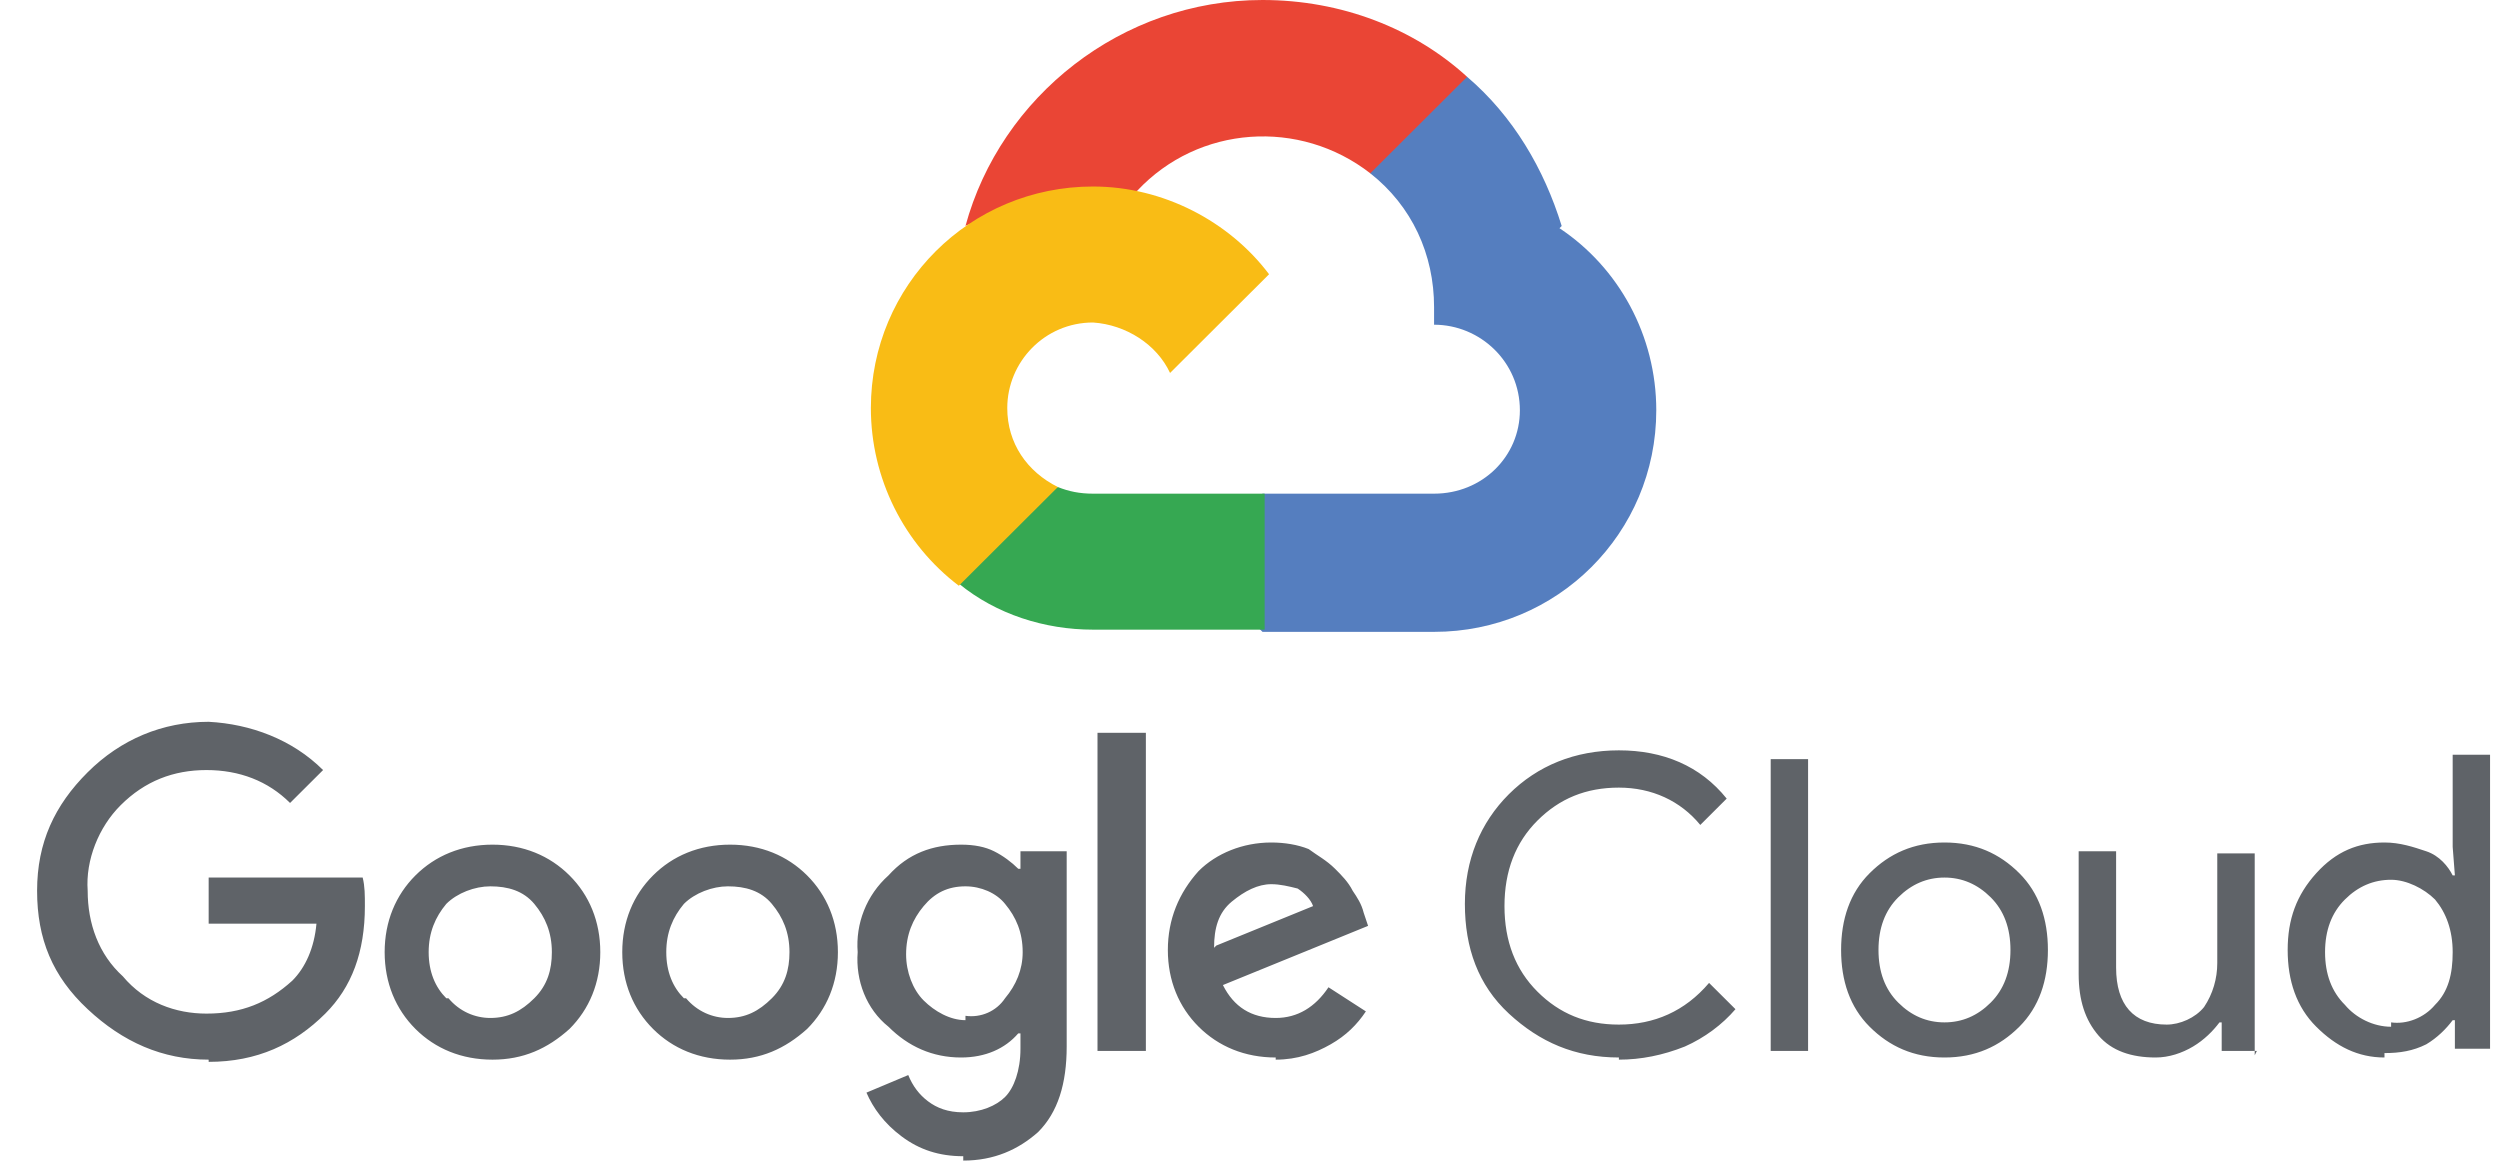
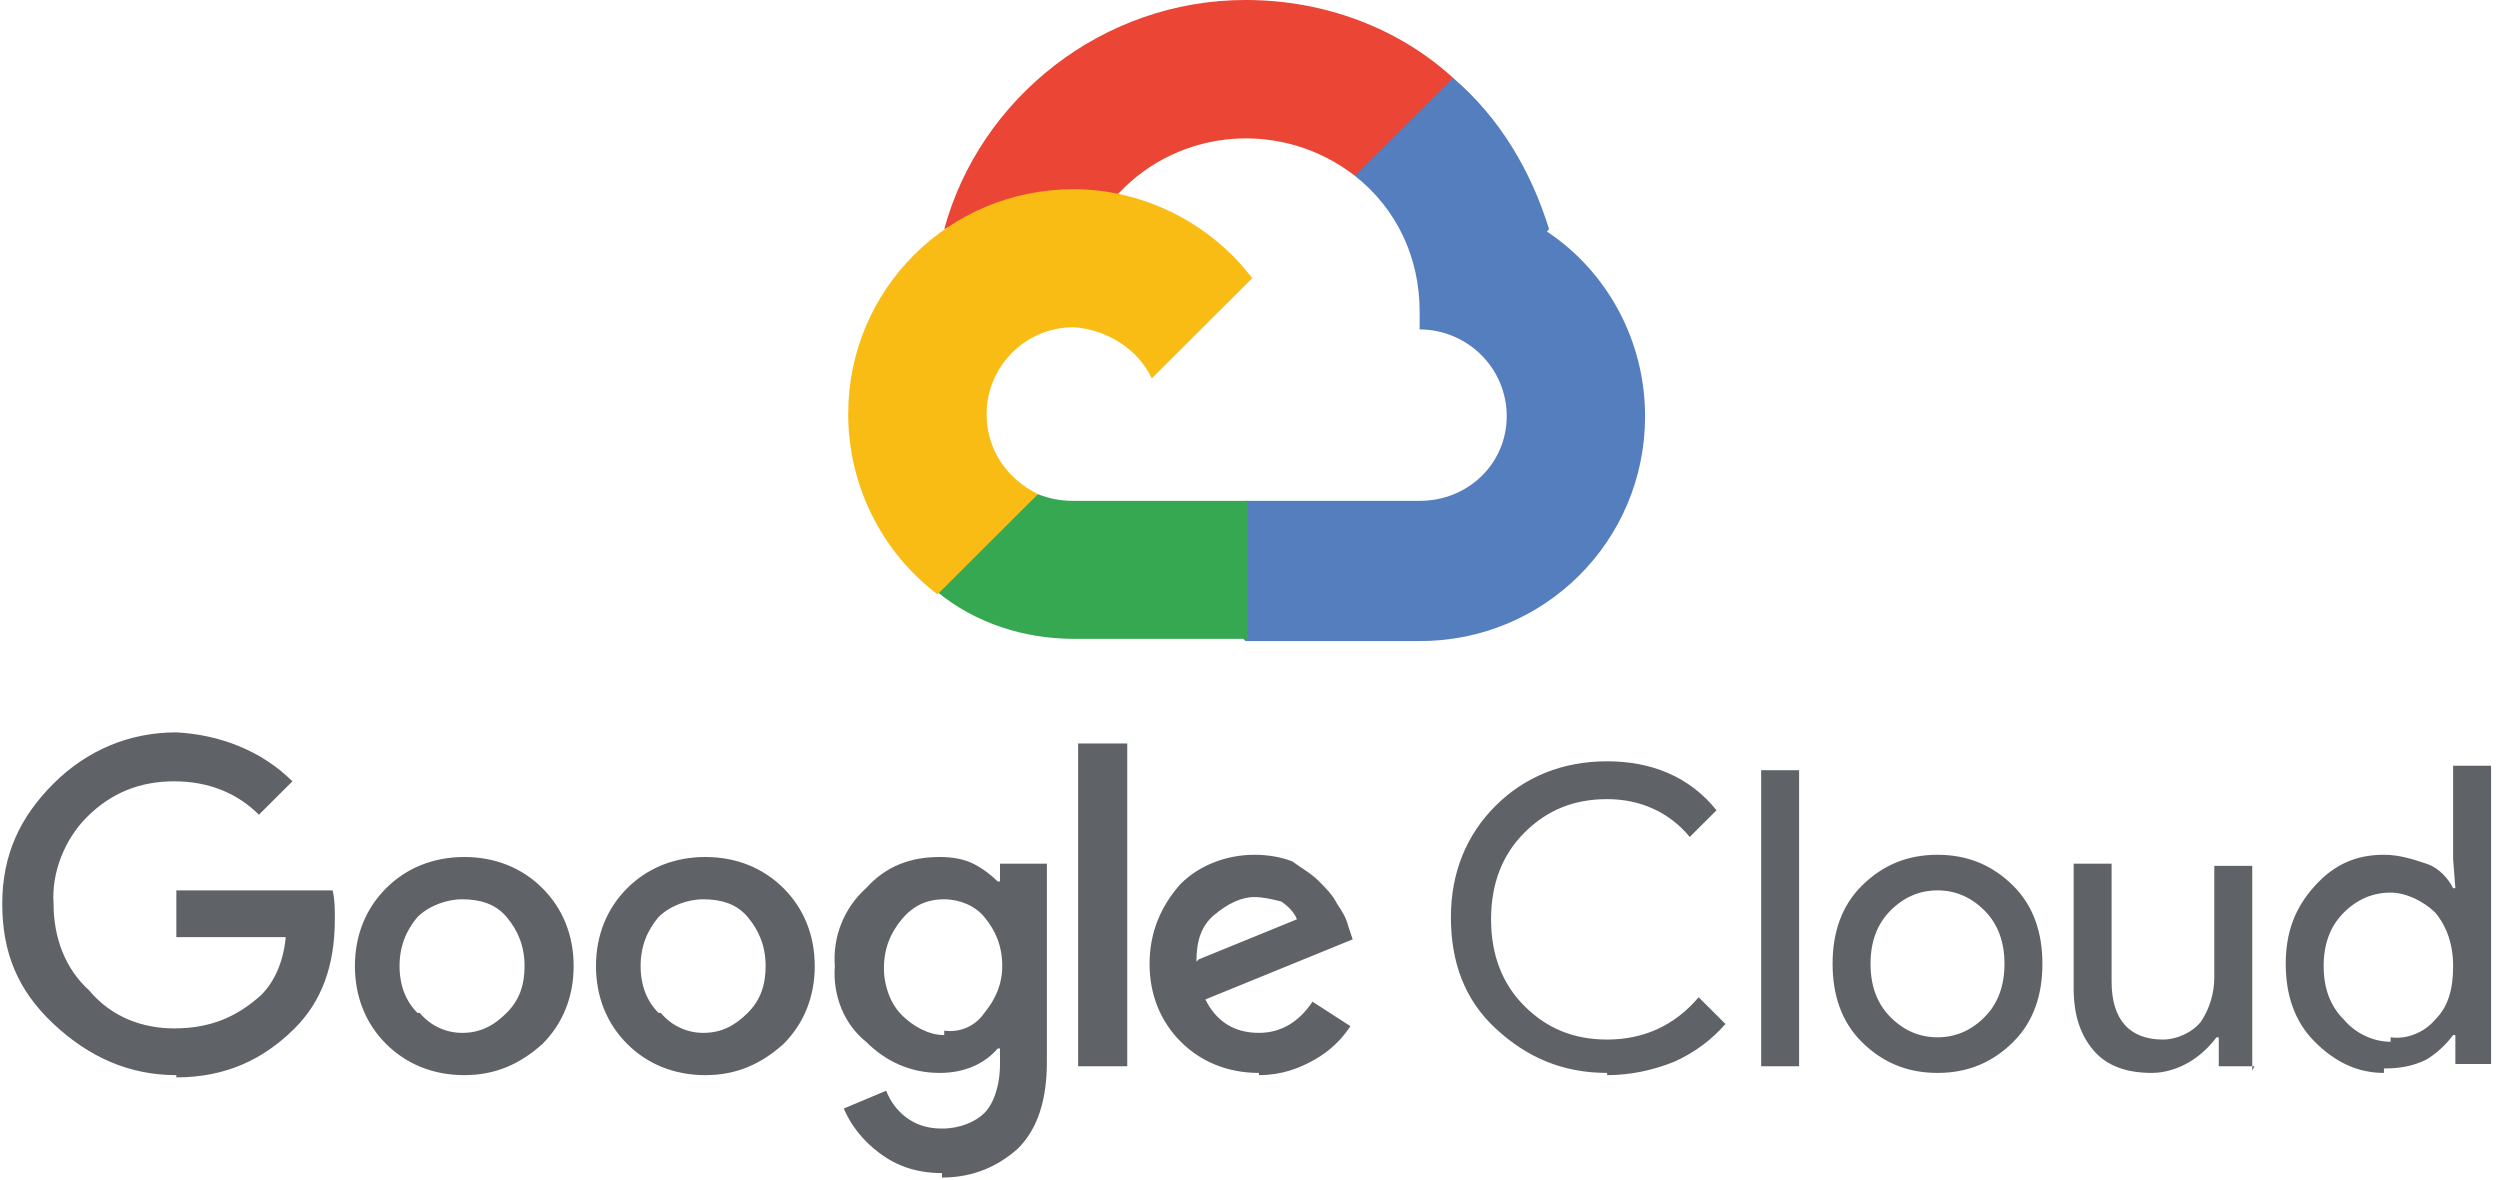
- <svg xmlns="http://www.w3.org/2000/svg" width="43" height="20" viewBox="0 0 43 20" fill="none">
-   <path d="M23.569 2.981H23.985L25.158 1.811L25.234 1.321C24.326 0.491 23.077 0 21.715 0C19.293 0 17.212 1.66 16.606 3.887C16.72 3.811 17.023 3.849 17.023 3.849L19.369 3.472C19.369 3.472 19.482 3.283 19.558 3.283C20.617 2.151 22.358 2.038 23.569 2.981Z" fill="#EA4535" />
-   <path d="M26.861 3.887C26.558 2.906 26.029 2 25.234 1.321L23.569 2.981C24.288 3.547 24.666 4.377 24.666 5.283V5.585C25.461 5.585 26.142 6.226 26.142 7.057C26.142 7.849 25.499 8.491 24.666 8.491H21.715L21.412 8.792V10.566L21.715 10.868H24.666C26.785 10.868 28.488 9.17 28.488 7.057C28.488 5.774 27.845 4.604 26.823 3.925L26.861 3.887Z" fill="#557EBF" />
-   <path d="M18.8 10.83H21.752V8.491H18.8C18.573 8.491 18.384 8.453 18.195 8.377L17.779 8.491L16.606 9.66L16.492 10.038C17.136 10.566 17.968 10.83 18.8 10.83Z" fill="#36A852" />
-   <path d="M18.8 3.208C16.681 3.208 14.979 4.906 14.979 7.019C14.979 8.226 15.546 9.358 16.492 10.075L18.195 8.377C17.665 8.113 17.325 7.623 17.325 7.019C17.325 6.226 17.968 5.547 18.8 5.547C19.368 5.585 19.898 5.925 20.125 6.415L21.828 4.717C21.146 3.811 20.011 3.208 18.8 3.208Z" fill="#F9BC15" />
-   <path d="M3.589 18.226C2.795 18.226 2.113 17.924 1.508 17.358C0.903 16.793 0.638 16.151 0.638 15.321C0.638 14.491 0.94 13.849 1.508 13.283C2.076 12.717 2.795 12.415 3.589 12.415C4.308 12.453 5.027 12.717 5.557 13.245L4.989 13.811C4.611 13.434 4.119 13.245 3.551 13.245C2.984 13.245 2.492 13.434 2.076 13.849C1.697 14.226 1.47 14.793 1.508 15.321C1.508 15.887 1.697 16.415 2.113 16.793C2.492 17.245 3.022 17.434 3.551 17.434C4.157 17.434 4.611 17.245 5.027 16.868C5.254 16.642 5.406 16.302 5.443 15.887H3.589V15.094H6.238C6.276 15.245 6.276 15.396 6.276 15.585C6.276 16.377 6.049 16.981 5.595 17.434C5.065 17.962 4.422 18.264 3.589 18.264V18.226ZM9.795 17.698C9.417 18.038 9 18.226 8.471 18.226C7.941 18.226 7.487 18.038 7.146 17.698C6.806 17.358 6.616 16.906 6.616 16.377C6.616 15.849 6.806 15.396 7.146 15.057C7.487 14.717 7.941 14.528 8.471 14.528C9 14.528 9.454 14.717 9.795 15.057C10.136 15.396 10.325 15.849 10.325 16.377C10.325 16.906 10.136 17.358 9.795 17.698ZM7.714 17.17C7.903 17.396 8.168 17.509 8.433 17.509C8.735 17.509 8.963 17.396 9.19 17.17C9.417 16.943 9.492 16.679 9.492 16.377C9.492 16.038 9.379 15.774 9.19 15.547C9 15.321 8.735 15.245 8.433 15.245C8.168 15.245 7.865 15.358 7.676 15.547C7.487 15.774 7.373 16.038 7.373 16.377C7.373 16.717 7.487 16.981 7.676 17.17H7.714ZM13.882 17.698C13.503 18.038 13.087 18.226 12.557 18.226C12.028 18.226 11.573 18.038 11.233 17.698C10.892 17.358 10.703 16.906 10.703 16.377C10.703 15.849 10.892 15.396 11.233 15.057C11.573 14.717 12.028 14.528 12.557 14.528C13.087 14.528 13.541 14.717 13.882 15.057C14.222 15.396 14.412 15.849 14.412 16.377C14.412 16.906 14.222 17.358 13.882 17.698ZM11.8 17.17C11.99 17.396 12.255 17.509 12.52 17.509C12.822 17.509 13.049 17.396 13.276 17.17C13.503 16.943 13.579 16.679 13.579 16.377C13.579 16.038 13.466 15.774 13.276 15.547C13.087 15.321 12.822 15.245 12.52 15.245C12.255 15.245 11.952 15.358 11.763 15.547C11.573 15.774 11.46 16.038 11.46 16.377C11.46 16.717 11.573 16.981 11.763 17.17H11.8ZM16.568 19.887C16.152 19.887 15.812 19.774 15.509 19.547C15.206 19.321 15.017 19.057 14.903 18.793L15.622 18.491C15.698 18.679 15.812 18.83 15.963 18.943C16.114 19.057 16.303 19.132 16.568 19.132C16.871 19.132 17.136 19.019 17.287 18.868C17.439 18.717 17.552 18.415 17.552 18.038V17.774H17.514C17.287 18.038 16.947 18.189 16.531 18.189C16.039 18.189 15.622 18 15.282 17.66C14.903 17.358 14.714 16.868 14.752 16.377C14.714 15.887 14.903 15.396 15.282 15.057C15.622 14.679 16.039 14.528 16.531 14.528C16.758 14.528 16.947 14.566 17.098 14.642C17.25 14.717 17.401 14.83 17.514 14.943H17.552V14.642H18.347V18C18.347 18.642 18.195 19.132 17.855 19.472C17.514 19.774 17.098 19.962 16.568 19.962V19.887ZM16.606 17.472C16.871 17.509 17.136 17.396 17.287 17.17C17.477 16.943 17.59 16.679 17.59 16.377C17.59 16.038 17.477 15.774 17.287 15.547C17.136 15.358 16.871 15.245 16.606 15.245C16.303 15.245 16.076 15.358 15.887 15.585C15.698 15.811 15.585 16.076 15.585 16.415C15.585 16.717 15.698 17.019 15.887 17.208C16.076 17.396 16.341 17.547 16.606 17.547V17.472ZM19.709 12.604V18.076H18.877V12.604H19.709ZM21.942 18.189C21.412 18.189 20.958 18 20.617 17.66C20.277 17.321 20.087 16.868 20.087 16.34C20.087 15.811 20.277 15.358 20.617 14.981C20.92 14.679 21.374 14.491 21.866 14.491C22.093 14.491 22.32 14.528 22.509 14.604C22.661 14.717 22.812 14.793 22.963 14.943C23.077 15.057 23.19 15.17 23.266 15.321C23.342 15.434 23.418 15.547 23.455 15.698L23.531 15.925L21.034 16.943C21.223 17.321 21.525 17.509 21.942 17.509C22.32 17.509 22.623 17.321 22.85 16.981L23.493 17.396C23.342 17.623 23.153 17.811 22.888 17.962C22.623 18.113 22.32 18.226 21.942 18.226V18.189ZM20.92 16.264L22.585 15.585C22.547 15.472 22.434 15.358 22.32 15.283C22.169 15.245 22.017 15.208 21.866 15.208C21.639 15.208 21.412 15.321 21.185 15.509C20.958 15.698 20.882 15.962 20.882 16.302L20.92 16.264ZM27.845 18.189C27.088 18.189 26.483 17.924 25.953 17.434C25.423 16.943 25.196 16.302 25.196 15.547C25.196 14.793 25.461 14.151 25.953 13.66C26.445 13.17 27.088 12.906 27.845 12.906C28.602 12.906 29.245 13.17 29.699 13.736L29.245 14.189C28.904 13.774 28.412 13.547 27.845 13.547C27.277 13.547 26.823 13.736 26.445 14.113C26.066 14.491 25.877 14.981 25.877 15.585C25.877 16.189 26.066 16.679 26.445 17.057C26.823 17.434 27.277 17.623 27.845 17.623C28.45 17.623 28.98 17.396 29.396 16.906L29.85 17.358C29.623 17.623 29.32 17.849 28.98 18C28.602 18.151 28.223 18.226 27.845 18.226V18.189ZM31.099 18.076H30.456V13.057H31.099V18.076ZM32.158 15.019C32.499 14.679 32.915 14.491 33.445 14.491C33.975 14.491 34.391 14.679 34.732 15.019C35.072 15.358 35.224 15.811 35.224 16.34C35.224 16.868 35.072 17.321 34.732 17.66C34.391 18 33.975 18.189 33.445 18.189C32.915 18.189 32.499 18 32.158 17.66C31.818 17.321 31.667 16.868 31.667 16.34C31.667 15.811 31.818 15.358 32.158 15.019ZM32.65 17.245C32.877 17.472 33.142 17.585 33.445 17.585C33.748 17.585 34.013 17.472 34.24 17.245C34.467 17.019 34.58 16.717 34.58 16.34C34.58 15.962 34.467 15.66 34.24 15.434C34.013 15.208 33.748 15.094 33.445 15.094C33.142 15.094 32.877 15.208 32.65 15.434C32.423 15.66 32.31 15.962 32.31 16.34C32.31 16.717 32.423 17.019 32.65 17.245ZM38.818 18.076H38.213V17.585H38.175C38.062 17.736 37.91 17.887 37.721 18C37.532 18.113 37.305 18.189 37.078 18.189C36.661 18.189 36.321 18.076 36.094 17.811C35.867 17.547 35.753 17.208 35.753 16.755V14.642H36.397V16.642C36.397 17.283 36.699 17.623 37.267 17.623C37.494 17.623 37.759 17.509 37.91 17.321C38.062 17.094 38.137 16.83 38.137 16.566V14.679H38.781V18.151L38.818 18.076ZM41.013 18.189C40.559 18.189 40.181 18 39.84 17.66C39.499 17.321 39.348 16.868 39.348 16.34C39.348 15.811 39.499 15.396 39.84 15.019C40.181 14.642 40.559 14.491 41.013 14.491C41.278 14.491 41.505 14.566 41.732 14.642C41.959 14.717 42.111 14.906 42.186 15.057H42.224L42.186 14.566V12.981H42.829V18.038H42.224V17.547H42.186C42.073 17.698 41.921 17.849 41.732 17.962C41.505 18.076 41.278 18.113 41.013 18.113V18.189ZM41.127 17.585C41.392 17.623 41.694 17.509 41.883 17.283C42.111 17.057 42.186 16.755 42.186 16.377C42.186 16 42.073 15.698 41.883 15.472C41.694 15.283 41.392 15.132 41.127 15.132C40.824 15.132 40.559 15.245 40.332 15.472C40.105 15.698 39.991 16 39.991 16.377C39.991 16.755 40.105 17.057 40.332 17.283C40.521 17.509 40.824 17.66 41.127 17.66V17.585Z" fill="#5F6368" />
+ <svg xmlns="http://www.w3.org/2000/svg" width="89" height="42" viewBox="0 0 89 42" fill="none">
+   <path d="M48.235 6.26H49.109L51.572 3.804L51.731 2.774C49.824 1.03 47.202 0 44.341 0C39.255 0 34.885 3.487 33.613 8.162C33.852 8.004 34.487 8.083 34.487 8.083L39.414 7.291C39.414 7.291 39.653 6.894 39.812 6.894C42.036 4.517 45.692 4.279 48.235 6.26Z" fill="#EA4535" />
+   <path d="M55.148 8.162C54.513 6.102 53.4 4.2 51.731 2.774L48.235 6.26C49.745 7.449 50.539 9.192 50.539 11.094V11.728C52.208 11.728 53.639 13.075 53.639 14.819C53.639 16.483 52.288 17.83 50.539 17.83H44.341L43.706 18.464V22.189L44.341 22.823H50.539C54.989 22.823 58.565 19.257 58.565 14.819C58.565 12.124 57.215 9.668 55.069 8.241L55.148 8.162Z" fill="#557EBF" />
+   <path d="M38.222 22.743H44.42V17.83H38.222C37.745 17.83 37.348 17.751 36.951 17.592L36.077 17.83L33.613 20.287L33.375 21.079C34.726 22.189 36.474 22.743 38.222 22.743Z" fill="#36A852" />
+   <path d="M38.222 6.736C33.772 6.736 30.196 10.302 30.196 14.74C30.196 17.276 31.388 19.653 33.375 21.159L36.951 17.592C35.838 17.038 35.123 16.008 35.123 14.74C35.123 13.075 36.474 11.649 38.222 11.649C39.414 11.728 40.527 12.441 41.003 13.472L44.579 9.906C43.149 8.004 40.765 6.736 38.222 6.736Z" fill="#F9BC15" />
+   <path d="M6.278 38.275C4.609 38.275 3.179 37.642 1.907 36.453C0.636 35.264 0.08 33.917 0.08 32.173C0.08 30.43 0.715 29.083 1.907 27.894C3.099 26.706 4.609 26.072 6.278 26.072C7.788 26.151 9.297 26.706 10.41 27.815L9.218 29.004C8.423 28.211 7.39 27.815 6.198 27.815C5.006 27.815 3.973 28.211 3.099 29.083C2.305 29.875 1.828 31.064 1.907 32.173C1.907 33.362 2.305 34.472 3.179 35.264C3.973 36.215 5.086 36.611 6.198 36.611C7.47 36.611 8.423 36.215 9.297 35.423C9.774 34.947 10.092 34.234 10.172 33.362H6.278V31.698H11.84C11.92 32.015 11.92 32.332 11.92 32.728C11.92 34.392 11.443 35.66 10.489 36.611C9.377 37.721 8.026 38.355 6.278 38.355V38.275ZM19.31 37.166C18.515 37.879 17.641 38.275 16.529 38.275C15.416 38.275 14.463 37.879 13.747 37.166C13.032 36.453 12.635 35.502 12.635 34.392C12.635 33.283 13.032 32.332 13.747 31.619C14.463 30.906 15.416 30.509 16.529 30.509C17.641 30.509 18.595 30.906 19.31 31.619C20.025 32.332 20.422 33.283 20.422 34.392C20.422 35.502 20.025 36.453 19.31 37.166ZM14.939 36.057C15.337 36.532 15.893 36.77 16.449 36.77C17.085 36.77 17.562 36.532 18.038 36.057C18.515 35.581 18.674 35.026 18.674 34.392C18.674 33.679 18.436 33.124 18.038 32.649C17.641 32.173 17.085 32.015 16.449 32.015C15.893 32.015 15.257 32.253 14.86 32.649C14.463 33.124 14.224 33.679 14.224 34.392C14.224 35.106 14.463 35.66 14.86 36.057H14.939ZM27.892 37.166C27.097 37.879 26.223 38.275 25.111 38.275C23.998 38.275 23.045 37.879 22.33 37.166C21.614 36.453 21.217 35.502 21.217 34.392C21.217 33.283 21.614 32.332 22.33 31.619C23.045 30.906 23.998 30.509 25.111 30.509C26.223 30.509 27.177 30.906 27.892 31.619C28.607 32.332 29.005 33.283 29.005 34.392C29.005 35.502 28.607 36.453 27.892 37.166ZM23.522 36.057C23.919 36.532 24.475 36.77 25.031 36.77C25.667 36.77 26.144 36.532 26.621 36.057C27.097 35.581 27.256 35.026 27.256 34.392C27.256 33.679 27.018 33.124 26.621 32.649C26.223 32.173 25.667 32.015 25.031 32.015C24.475 32.015 23.839 32.253 23.442 32.649C23.045 33.124 22.806 33.679 22.806 34.392C22.806 35.106 23.045 35.66 23.442 36.057H23.522ZM33.534 41.762C32.66 41.762 31.945 41.525 31.309 41.049C30.673 40.574 30.276 40.019 30.038 39.464L31.547 38.83C31.706 39.226 31.945 39.543 32.263 39.781C32.581 40.019 32.978 40.177 33.534 40.177C34.17 40.177 34.726 39.94 35.044 39.623C35.362 39.306 35.6 38.672 35.6 37.879V37.325H35.521C35.044 37.879 34.329 38.196 33.455 38.196C32.422 38.196 31.547 37.8 30.832 37.087C30.038 36.453 29.64 35.423 29.72 34.392C29.64 33.362 30.038 32.332 30.832 31.619C31.547 30.826 32.422 30.509 33.455 30.509C33.931 30.509 34.329 30.589 34.647 30.747C34.964 30.906 35.282 31.143 35.521 31.381H35.6V30.747H37.269V37.8C37.269 39.147 36.951 40.177 36.236 40.891C35.521 41.525 34.647 41.921 33.534 41.921V41.762ZM33.614 36.691C34.17 36.77 34.726 36.532 35.044 36.057C35.441 35.581 35.68 35.026 35.68 34.392C35.68 33.679 35.441 33.124 35.044 32.649C34.726 32.253 34.17 32.015 33.614 32.015C32.978 32.015 32.501 32.253 32.104 32.728C31.706 33.204 31.468 33.758 31.468 34.472C31.468 35.106 31.706 35.74 32.104 36.136C32.501 36.532 33.057 36.849 33.614 36.849V36.691ZM40.13 26.468V37.958H38.381V26.468H40.13ZM44.818 38.196C43.706 38.196 42.752 37.8 42.037 37.087C41.322 36.373 40.924 35.423 40.924 34.313C40.924 33.204 41.322 32.253 42.037 31.46C42.672 30.826 43.626 30.43 44.659 30.43C45.136 30.43 45.613 30.509 46.01 30.668C46.328 30.906 46.646 31.064 46.964 31.381C47.202 31.619 47.44 31.857 47.599 32.173C47.758 32.411 47.917 32.649 47.997 32.966L48.156 33.441L42.911 35.581C43.308 36.373 43.944 36.77 44.818 36.77C45.613 36.77 46.248 36.373 46.725 35.66L48.076 36.532C47.758 37.008 47.361 37.404 46.805 37.721C46.248 38.038 45.613 38.275 44.818 38.275V38.196ZM42.672 34.155L46.169 32.728C46.089 32.49 45.851 32.253 45.613 32.094C45.295 32.015 44.977 31.936 44.659 31.936C44.182 31.936 43.706 32.173 43.229 32.57C42.752 32.966 42.593 33.521 42.593 34.234L42.672 34.155ZM57.214 38.196C55.625 38.196 54.354 37.642 53.241 36.611C52.129 35.581 51.652 34.234 51.652 32.649C51.652 31.064 52.208 29.717 53.241 28.687C54.274 27.657 55.625 27.102 57.214 27.102C58.804 27.102 60.155 27.657 61.108 28.845L60.155 29.796C59.439 28.924 58.406 28.449 57.214 28.449C56.022 28.449 55.069 28.845 54.274 29.638C53.48 30.43 53.082 31.46 53.082 32.728C53.082 33.996 53.48 35.026 54.274 35.819C55.069 36.611 56.022 37.008 57.214 37.008C58.486 37.008 59.598 36.532 60.472 35.502L61.426 36.453C60.949 37.008 60.313 37.483 59.598 37.8C58.804 38.117 58.009 38.275 57.214 38.275V38.196ZM64.048 37.958H62.697V27.419H64.048V37.958ZM66.273 31.54C66.989 30.826 67.863 30.43 68.975 30.43C70.088 30.43 70.962 30.826 71.677 31.54C72.392 32.253 72.71 33.204 72.71 34.313C72.71 35.423 72.392 36.373 71.677 37.087C70.962 37.8 70.088 38.196 68.975 38.196C67.863 38.196 66.989 37.8 66.273 37.087C65.558 36.373 65.24 35.423 65.24 34.313C65.24 33.204 65.558 32.253 66.273 31.54ZM67.306 36.215C67.783 36.691 68.339 36.928 68.975 36.928C69.611 36.928 70.167 36.691 70.644 36.215C71.121 35.74 71.359 35.106 71.359 34.313C71.359 33.521 71.121 32.887 70.644 32.411C70.167 31.936 69.611 31.698 68.975 31.698C68.339 31.698 67.783 31.936 67.306 32.411C66.83 32.887 66.591 33.521 66.591 34.313C66.591 35.106 66.83 35.74 67.306 36.215ZM80.259 37.958H78.988V36.928H78.908C78.67 37.245 78.352 37.562 77.955 37.8C77.557 38.038 77.081 38.196 76.604 38.196C75.73 38.196 75.014 37.958 74.538 37.404C74.061 36.849 73.822 36.136 73.822 35.185V30.747H75.173V34.947C75.173 36.294 75.809 37.008 77.001 37.008C77.478 37.008 78.034 36.77 78.352 36.373C78.67 35.898 78.829 35.343 78.829 34.789V30.826H80.18V38.117L80.259 37.958ZM84.868 38.196C83.914 38.196 83.12 37.8 82.405 37.087C81.689 36.373 81.372 35.423 81.372 34.313C81.372 33.204 81.689 32.332 82.405 31.54C83.12 30.747 83.914 30.43 84.868 30.43C85.424 30.43 85.901 30.589 86.378 30.747C86.855 30.906 87.172 31.302 87.331 31.619H87.411L87.331 30.589V27.26H88.682V37.879H87.411V36.849H87.331C87.093 37.166 86.775 37.483 86.378 37.721C85.901 37.958 85.424 38.038 84.868 38.038V38.196ZM85.106 36.928C85.663 37.008 86.298 36.77 86.696 36.294C87.172 35.819 87.331 35.185 87.331 34.392C87.331 33.6 87.093 32.966 86.696 32.49C86.298 32.094 85.663 31.777 85.106 31.777C84.471 31.777 83.914 32.015 83.438 32.49C82.961 32.966 82.722 33.6 82.722 34.392C82.722 35.185 82.961 35.819 83.438 36.294C83.835 36.77 84.471 37.087 85.106 37.087V36.928Z" fill="#5F6368" />
</svg>
